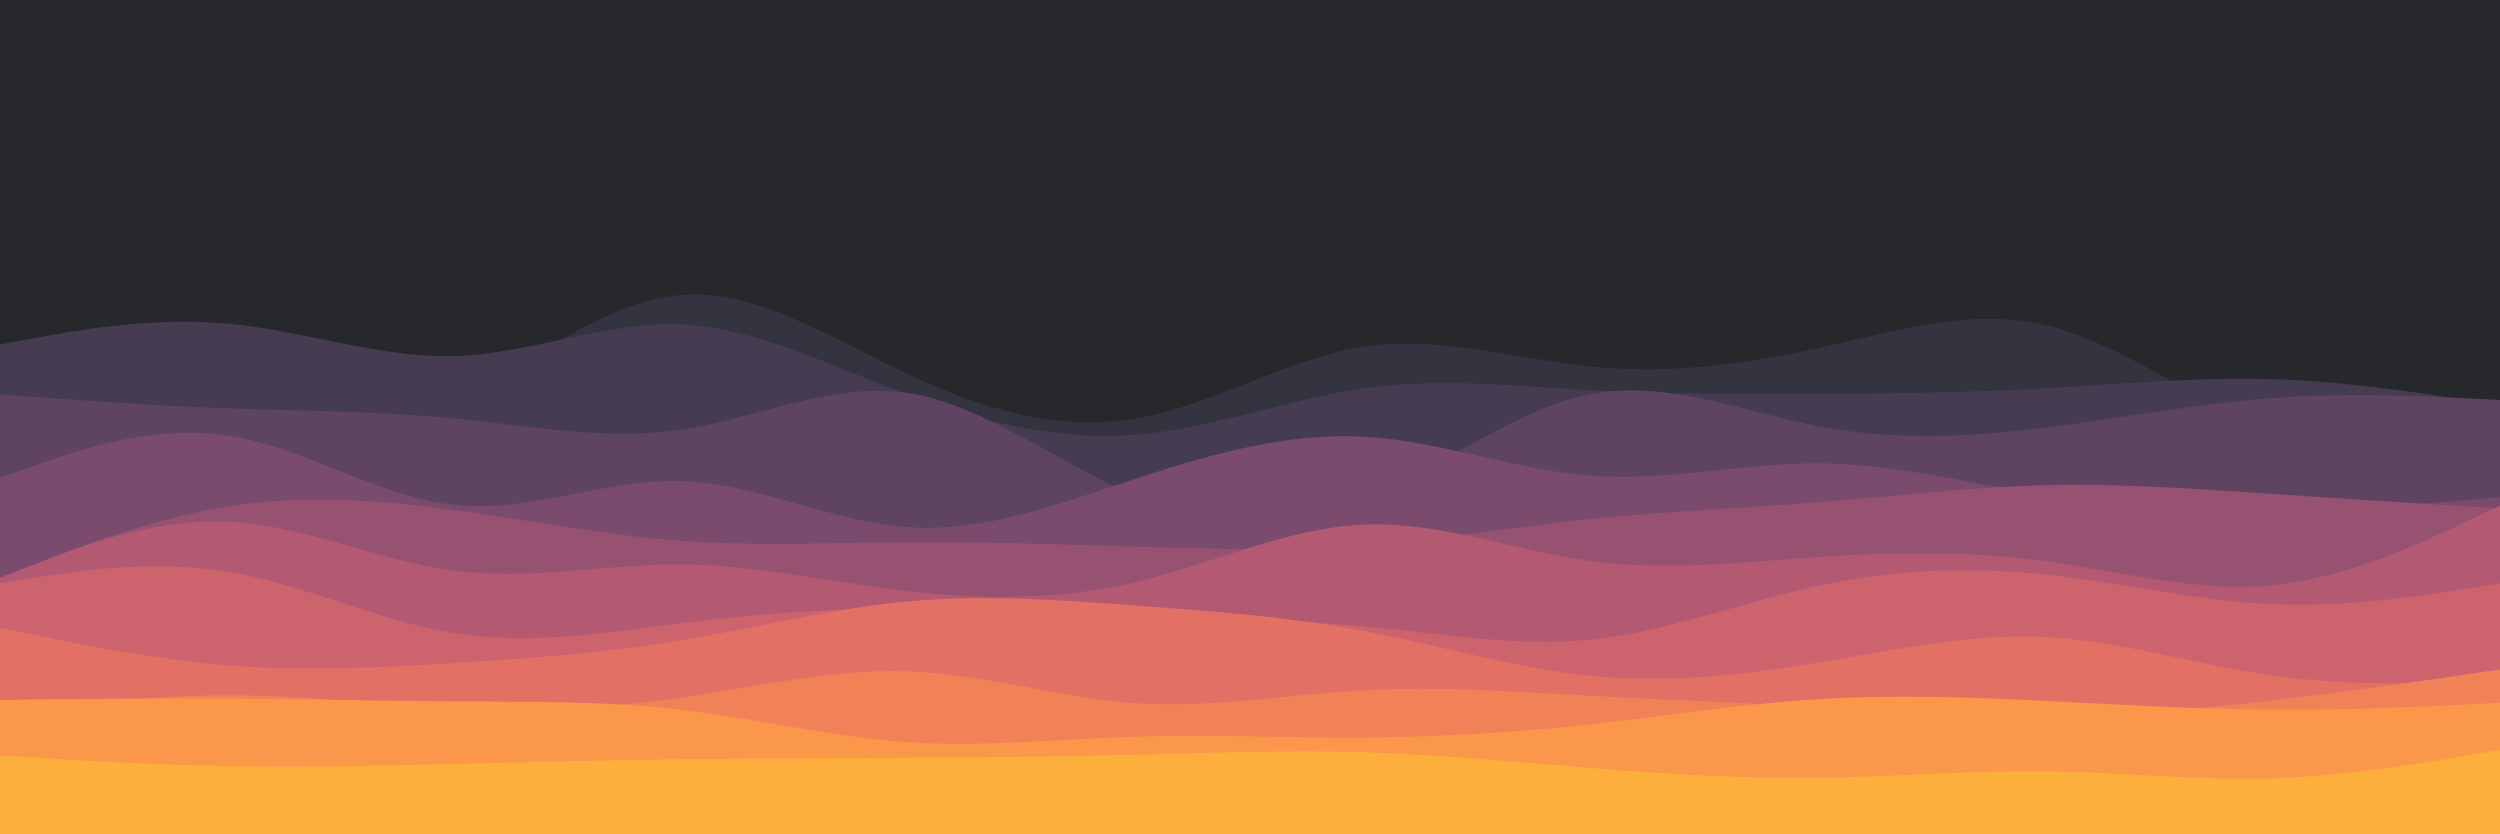
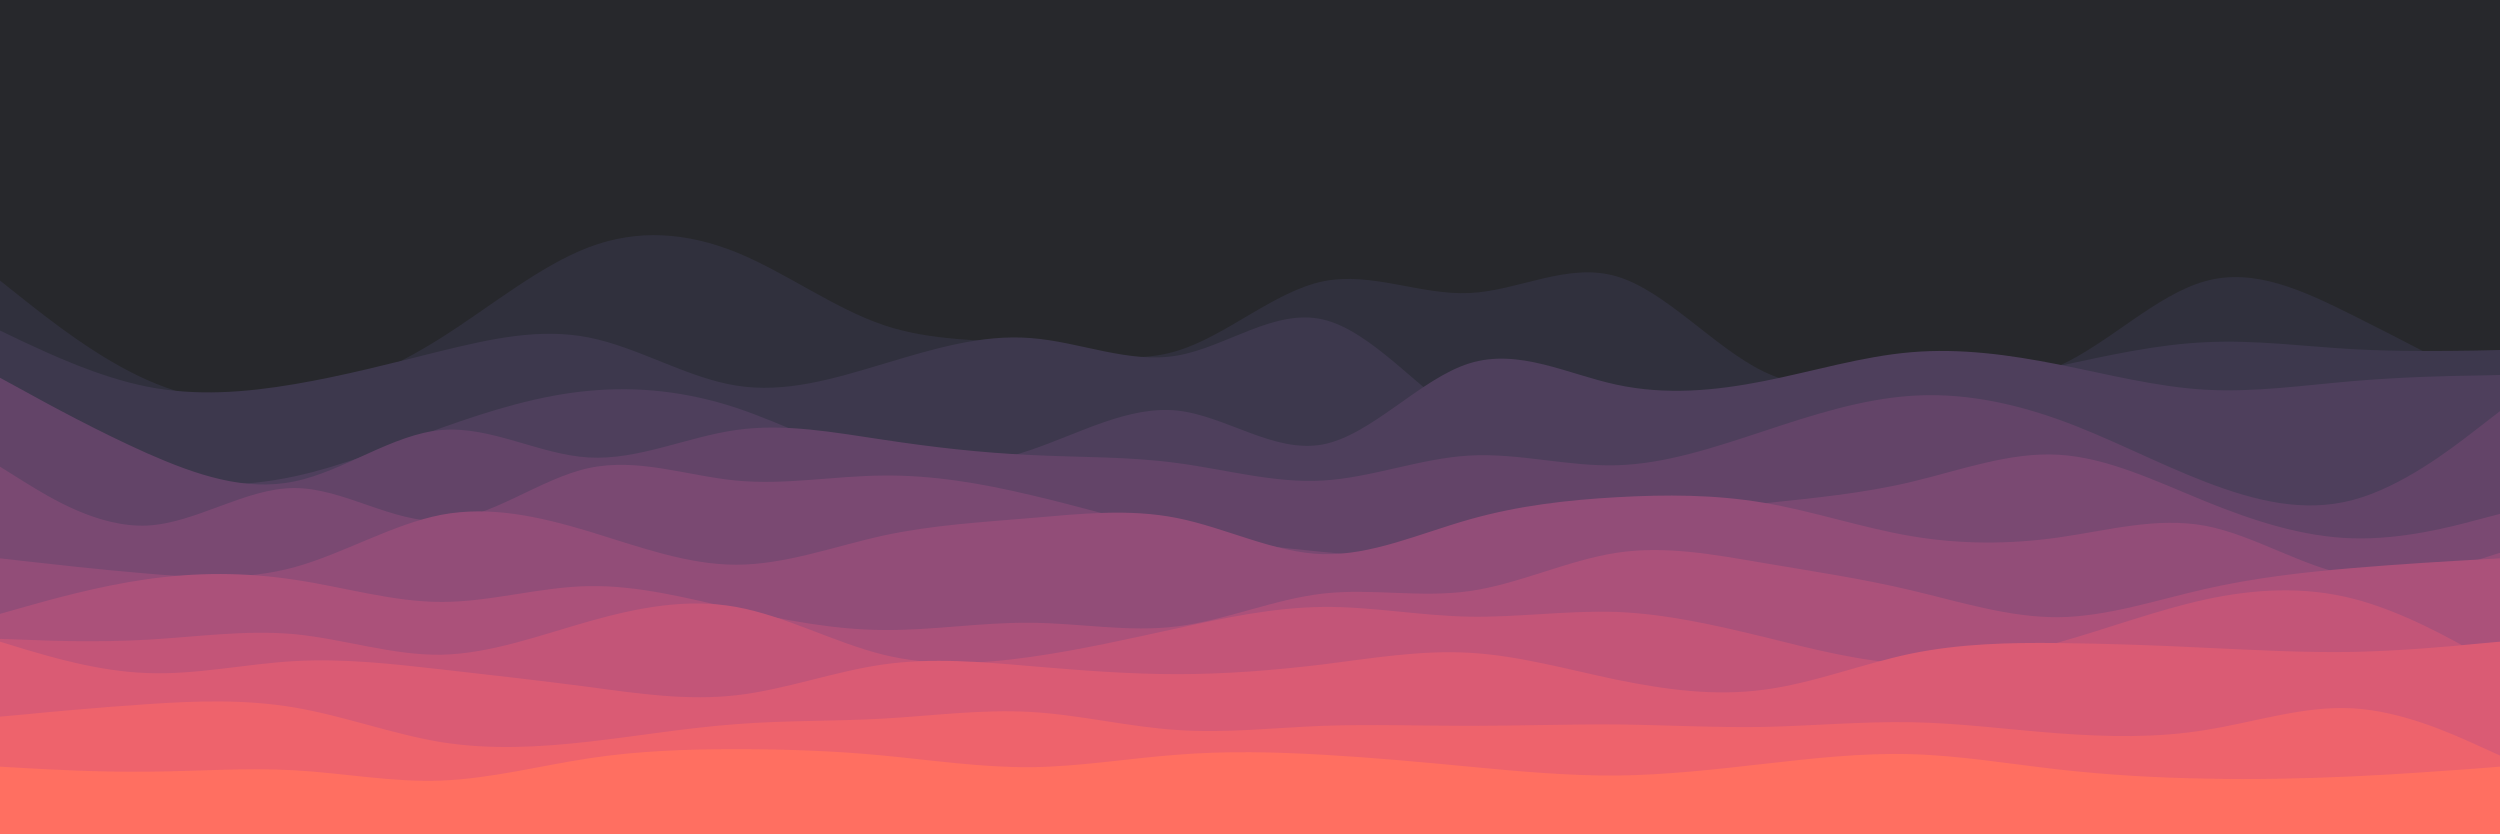
<svg xmlns="http://www.w3.org/2000/svg" id="visual" viewBox="0 0 900 300" width="900" height="300" version="1.1">
  <rect x="0" y="0" width="900" height="300" fill="#27282c" />
-   <path d="M0 69L13.7 76.2C27.3 83.3 54.7 97.7 82 99C109.3 100.3 136.7 88.7 163.8 91.7C191 94.7 218 112.3 245.2 113.7C272.3 115 299.7 100 327 97.2C354.3 94.3 381.7 103.7 409 103.8C436.3 104 463.7 95 491 97.8C518.3 100.7 545.7 115.3 573 112.5C600.3 109.7 627.7 89.3 654.8 92.2C682 95 709 121 736.2 130.5C763.3 140 790.7 133 818 120.8C845.3 108.7 872.7 91.3 886.3 82.7L900 74L900 301L886.3 301C872.7 301 845.3 301 818 301C790.7 301 763.3 301 736.2 301C709 301 682 301 654.8 301C627.7 301 600.3 301 573 301C545.7 301 518.3 301 491 301C463.7 301 436.3 301 409 301C381.7 301 354.3 301 327 301C299.7 301 272.3 301 245.2 301C218 301 191 301 163.8 301C136.7 301 109.3 301 82 301C54.7 301 27.3 301 13.7 301L0 301Z" fill="#27282c" />
-   <path d="M0 136L13.7 141.2C27.3 146.3 54.7 156.7 82 159.5C109.3 162.3 136.7 157.7 163.8 144.2C191 130.7 218 108.3 245.2 106.2C272.3 104 299.7 122 327 134.8C354.3 147.7 381.7 155.3 409 150.7C436.3 146 463.7 129 491 124.8C518.3 120.7 545.7 129.3 573 132C600.3 134.7 627.7 131.3 654.8 125.3C682 119.3 709 110.7 736.2 117C763.3 123.3 790.7 144.7 818 155.2C845.3 165.7 872.7 165.3 886.3 165.2L900 165L900 301L886.3 301C872.7 301 845.3 301 818 301C790.7 301 763.3 301 736.2 301C709 301 682 301 654.8 301C627.7 301 600.3 301 573 301C545.7 301 518.3 301 491 301C463.7 301 436.3 301 409 301C381.7 301 354.3 301 327 301C299.7 301 272.3 301 245.2 301C218 301 191 301 163.8 301C136.7 301 109.3 301 82 301C54.7 301 27.3 301 13.7 301L0 301Z" fill="#343340" />
-   <path d="M0 124L13.7 121.5C27.3 119 54.7 114 82 116.5C109.3 119 136.7 129 163.8 128.2C191 127.3 218 115.7 245.2 116.8C272.3 118 299.7 132 327 142.2C354.3 152.3 381.7 158.7 409 156.5C436.3 154.3 463.7 143.7 491 139.8C518.3 136 545.7 139 573 140.5C600.3 142 627.7 142 654.8 141.8C682 141.7 709 141.3 736.2 139.8C763.3 138.3 790.7 135.7 818 136.5C845.3 137.3 872.7 141.7 886.3 143.8L900 146L900 301L886.3 301C872.7 301 845.3 301 818 301C790.7 301 763.3 301 736.2 301C709 301 682 301 654.8 301C627.7 301 600.3 301 573 301C545.7 301 518.3 301 491 301C463.7 301 436.3 301 409 301C381.7 301 354.3 301 327 301C299.7 301 272.3 301 245.2 301C218 301 191 301 163.8 301C136.7 301 109.3 301 82 301C54.7 301 27.3 301 13.7 301L0 301Z" fill="#463c52" />
-   <path d="M0 142L13.7 143C27.3 144 54.7 146 82 147C109.3 148 136.7 148 163.8 150.7C191 153.3 218 158.7 245.2 154.7C272.3 150.7 299.7 137.3 327 141.5C354.3 145.7 381.7 167.3 409 178.5C436.3 189.7 463.7 190.3 491 179.7C518.3 169 545.7 147 573 141.8C600.3 136.7 627.7 148.3 654.8 153.5C682 158.7 709 157.3 736.2 154C763.3 150.7 790.7 145.3 818 143.3C845.3 141.3 872.7 142.7 886.3 143.3L900 144L900 301L886.3 301C872.7 301 845.3 301 818 301C790.7 301 763.3 301 736.2 301C709 301 682 301 654.8 301C627.7 301 600.3 301 573 301C545.7 301 518.3 301 491 301C463.7 301 436.3 301 409 301C381.7 301 354.3 301 327 301C299.7 301 272.3 301 245.2 301C218 301 191 301 163.8 301C136.7 301 109.3 301 82 301C54.7 301 27.3 301 13.7 301L0 301Z" fill="#5e4461" />
-   <path d="M0 172L13.7 167.2C27.3 162.3 54.7 152.7 82 156.8C109.3 161 136.7 179 163.8 181.8C191 184.7 218 172.3 245.2 173.2C272.3 174 299.7 188 327 189.8C354.3 191.7 381.7 181.3 409 172.3C436.3 163.3 463.7 155.7 491 157.2C518.3 158.7 545.7 169.3 573 171.3C600.3 173.3 627.7 166.7 654.8 166.8C682 167 709 174 736.2 178.3C763.3 182.7 790.7 184.3 818 184C845.3 183.7 872.7 181.3 886.3 180.2L900 179L900 301L886.3 301C872.7 301 845.3 301 818 301C790.7 301 763.3 301 736.2 301C709 301 682 301 654.8 301C627.7 301 600.3 301 573 301C545.7 301 518.3 301 491 301C463.7 301 436.3 301 409 301C381.7 301 354.3 301 327 301C299.7 301 272.3 301 245.2 301C218 301 191 301 163.8 301C136.7 301 109.3 301 82 301C54.7 301 27.3 301 13.7 301L0 301Z" fill="#7a4b6c" />
-   <path d="M0 208L13.7 202.7C27.3 197.3 54.7 186.7 82 182.3C109.3 178 136.7 180 163.8 183.7C191 187.3 218 192.7 245.2 194.7C272.3 196.7 299.7 195.3 327 195.2C354.3 195 381.7 196 409 196.8C436.3 197.7 463.7 198.3 491 196.3C518.3 194.3 545.7 189.7 573 186.8C600.3 184 627.7 183 654.8 180.8C682 178.7 709 175.3 736.2 174.7C763.3 174 790.7 176 818 177.8C845.3 179.7 872.7 181.3 886.3 182.2L900 183L900 301L886.3 301C872.7 301 845.3 301 818 301C790.7 301 763.3 301 736.2 301C709 301 682 301 654.8 301C627.7 301 600.3 301 573 301C545.7 301 518.3 301 491 301C463.7 301 436.3 301 409 301C381.7 301 354.3 301 327 301C299.7 301 272.3 301 245.2 301C218 301 191 301 163.8 301C136.7 301 109.3 301 82 301C54.7 301 27.3 301 13.7 301L0 301Z" fill="#975271" />
-   <path d="M0 208L13.7 202.7C27.3 197.3 54.7 186.7 82 187.8C109.3 189 136.7 202 163.8 205.5C191 209 218 203 245.2 203.2C272.3 203.3 299.7 209.7 327 212.8C354.3 216 381.7 216 409 209.5C436.3 203 463.7 190 491 188.8C518.3 187.7 545.7 198.3 573 202C600.3 205.7 627.7 202.3 654.8 200.5C682 198.7 709 198.3 736.2 202C763.3 205.7 790.7 213.3 818 210.7C845.3 208 872.7 195 886.3 188.5L900 182L900 301L886.3 301C872.7 301 845.3 301 818 301C790.7 301 763.3 301 736.2 301C709 301 682 301 654.8 301C627.7 301 600.3 301 573 301C545.7 301 518.3 301 491 301C463.7 301 436.3 301 409 301C381.7 301 354.3 301 327 301C299.7 301 272.3 301 245.2 301C218 301 191 301 163.8 301C136.7 301 109.3 301 82 301C54.7 301 27.3 301 13.7 301L0 301Z" fill="#b35971" />
-   <path d="M0 210L13.7 207.8C27.3 205.7 54.7 201.3 82 205.8C109.3 210.3 136.7 223.7 163.8 228C191 232.3 218 227.7 245.2 224.3C272.3 221 299.7 219 327 219C354.3 219 381.7 221 409 222C436.3 223 463.7 223 491 225.5C518.3 228 545.7 233 573 230.2C600.3 227.3 627.7 216.7 654.8 210.8C682 205 709 204 736.2 206.8C763.3 209.7 790.7 216.3 818 217.5C845.3 218.7 872.7 214.3 886.3 212.2L900 210L900 301L886.3 301C872.7 301 845.3 301 818 301C790.7 301 763.3 301 736.2 301C709 301 682 301 654.8 301C627.7 301 600.3 301 573 301C545.7 301 518.3 301 491 301C463.7 301 436.3 301 409 301C381.7 301 354.3 301 327 301C299.7 301 272.3 301 245.2 301C218 301 191 301 163.8 301C136.7 301 109.3 301 82 301C54.7 301 27.3 301 13.7 301L0 301Z" fill="#cc636d" />
-   <path d="M0 226L13.7 228.8C27.3 231.7 54.7 237.3 82 239.5C109.3 241.7 136.7 240.3 163.8 238.7C191 237 218 235 245.2 230.5C272.3 226 299.7 219 327 216.5C354.3 214 381.7 216 409 218C436.3 220 463.7 222 491 227.2C518.3 232.3 545.7 240.7 573 243.3C600.3 246 627.7 243 654.8 238.5C682 234 709 228 736.2 229.3C763.3 230.7 790.7 239.3 818 243.2C845.3 247 872.7 246 886.3 245.5L900 245L900 301L886.3 301C872.7 301 845.3 301 818 301C790.7 301 763.3 301 736.2 301C709 301 682 301 654.8 301C627.7 301 600.3 301 573 301C545.7 301 518.3 301 491 301C463.7 301 436.3 301 409 301C381.7 301 354.3 301 327 301C299.7 301 272.3 301 245.2 301C218 301 191 301 163.8 301C136.7 301 109.3 301 82 301C54.7 301 27.3 301 13.7 301L0 301Z" fill="#e27064" />
-   <path d="M0 257L13.7 255.3C27.3 253.7 54.7 250.3 82 250.3C109.3 250.3 136.7 253.7 163.8 254.8C191 256 218 255 245.2 251.2C272.3 247.3 299.7 240.7 327 241.7C354.3 242.7 381.7 251.3 409 253.2C436.3 255 463.7 250 491 248.5C518.3 247 545.7 249 573 250.5C600.3 252 627.7 253 654.8 254.5C682 256 709 258 736.2 257.8C763.3 257.7 790.7 255.3 818 252.2C845.3 249 872.7 245 886.3 243L900 241L900 301L886.3 301C872.7 301 845.3 301 818 301C790.7 301 763.3 301 736.2 301C709 301 682 301 654.8 301C627.7 301 600.3 301 573 301C545.7 301 518.3 301 491 301C463.7 301 436.3 301 409 301C381.7 301 354.3 301 327 301C299.7 301 272.3 301 245.2 301C218 301 191 301 163.8 301C136.7 301 109.3 301 82 301C54.7 301 27.3 301 13.7 301L0 301Z" fill="#f18258" />
-   <path d="M0 252L13.7 251.8C27.3 251.7 54.7 251.3 82 251.5C109.3 251.7 136.7 252.3 163.8 252.5C191 252.7 218 252.3 245.2 255.5C272.3 258.7 299.7 265.3 327 267.2C354.3 269 381.7 266 409 265.2C436.3 264.3 463.7 265.7 491 265.5C518.3 265.3 545.7 263.7 573 260.7C600.3 257.7 627.7 253.3 654.8 251.7C682 250 709 251 736.2 252.3C763.3 253.7 790.7 255.3 818 255.5C845.3 255.7 872.7 254.3 886.3 253.7L900 253L900 301L886.3 301C872.7 301 845.3 301 818 301C790.7 301 763.3 301 736.2 301C709 301 682 301 654.8 301C627.7 301 600.3 301 573 301C545.7 301 518.3 301 491 301C463.7 301 436.3 301 409 301C381.7 301 354.3 301 327 301C299.7 301 272.3 301 245.2 301C218 301 191 301 163.8 301C136.7 301 109.3 301 82 301C54.7 301 27.3 301 13.7 301L0 301Z" fill="#fa974a" />
-   <path d="M0 272L13.7 272.8C27.3 273.7 54.7 275.3 82 275.8C109.3 276.3 136.7 275.7 163.8 275C191 274.3 218 273.7 245.2 273.3C272.3 273 299.7 273 327 272.8C354.3 272.7 381.7 272.3 409 271.7C436.3 271 463.7 270 491 270.8C518.3 271.7 545.7 274.3 573 276.5C600.3 278.7 627.7 280.3 654.8 280C682 279.7 709 277.3 736.2 277.7C763.3 278 790.7 281 818 280.2C845.3 279.3 872.7 274.7 886.3 272.3L900 270L900 301L886.3 301C872.7 301 845.3 301 818 301C790.7 301 763.3 301 736.2 301C709 301 682 301 654.8 301C627.7 301 600.3 301 573 301C545.7 301 518.3 301 491 301C463.7 301 436.3 301 409 301C381.7 301 354.3 301 327 301C299.7 301 272.3 301 245.2 301C218 301 191 301 163.8 301C136.7 301 109.3 301 82 301C54.7 301 27.3 301 13.7 301L0 301Z" fill="#fcaf3c" />
+   <path d="M0 118L8.8 117C17.7 116 35.3 114 53 111.8C70.7 109.7 88.3 107.3 106 108.8C123.7 110.3 141.3 115.7 159 112.5C176.7 109.3 194.3 97.7 212 100C229.7 102.3 247.3 118.7 265 118.5C282.7 118.3 300.3 101.7 318 101C335.7 100.3 353.3 115.7 371 115.2C388.7 114.7 406.3 98.3 423.8 95.3C441.3 92.3 458.7 102.7 476.2 110.5C493.7 118.3 511.3 123.7 529 126.2C546.7 128.7 564.3 128.3 582 127.7C599.7 127 617.3 126 635 122.2C652.7 118.3 670.3 111.7 688 108C705.7 104.3 723.3 103.7 741 96C758.7 88.3 776.3 73.7 794 70C811.7 66.3 829.3 73.7 847 83.3C864.7 93 882.3 105 891.2 111L900 117L900 301L891.2 301C882.3 301 864.7 301 847 301C829.3 301 811.7 301 794 301C776.3 301 758.7 301 741 301C723.3 301 705.7 301 688 301C670.3 301 652.7 301 635 301C617.3 301 599.7 301 582 301C564.3 301 546.7 301 529 301C511.3 301 493.7 301 476.2 301C458.7 301 441.3 301 423.8 301C406.3 301 388.7 301 371 301C353.3 301 335.7 301 318 301C300.3 301 282.7 301 265 301C247.3 301 229.7 301 212 301C194.3 301 176.7 301 159 301C141.3 301 123.7 301 106 301C88.3 301 70.7 301 53 301C35.3 301 17.7 301 8.8 301L0 301Z" fill="#27282c" />
+   <path d="M0 101L8.8 108C17.7 115 35.3 129 53 136.8C70.7 144.7 88.3 146.3 106 143.3C123.7 140.3 141.3 132.7 159 121.5C176.7 110.3 194.3 95.7 212 89C229.7 82.3 247.3 83.7 265 90.8C282.7 98 300.3 111 318 117C335.7 123 353.3 122 371 124.2C388.7 126.3 406.3 131.7 423.8 126.3C441.3 121 458.7 105 476.2 101.3C493.7 97.7 511.3 106.3 529 105.5C546.7 104.7 564.3 94.3 582 99.5C599.7 104.7 617.3 125.3 635 133.8C652.7 142.3 670.3 138.7 688 138C705.7 137.3 723.3 139.7 741 131.8C758.7 124 776.3 106 794 101.2C811.7 96.3 829.3 104.7 847 113.5C864.7 122.3 882.3 131.7 891.2 136.3L900 141L900 301L891.2 301C882.3 301 864.7 301 847 301C829.3 301 811.7 301 794 301C776.3 301 758.7 301 741 301C723.3 301 705.7 301 688 301C670.3 301 652.7 301 635 301C617.3 301 599.7 301 582 301C564.3 301 546.7 301 529 301C511.3 301 493.7 301 476.2 301C458.7 301 441.3 301 423.8 301C406.3 301 388.7 301 371 301C353.3 301 335.7 301 318 301C300.3 301 282.7 301 265 301C247.3 301 229.7 301 212 301C194.3 301 176.7 301 159 301C141.3 301 123.7 301 106 301C88.3 301 70.7 301 53 301C35.3 301 17.7 301 8.8 301L0 301Z" fill="#30303d" />
+   <path d="M0 119L8.8 123.2C17.7 127.3 35.3 135.7 53 139.2C70.7 142.7 88.3 141.3 106 138.3C123.7 135.3 141.3 130.7 159 126.3C176.7 122 194.3 118 212 121.5C229.7 125 247.3 136 265 138.8C282.7 141.7 300.3 136.3 318 131C335.7 125.7 353.3 120.3 371 121.7C388.7 123 406.3 131 423.8 128C441.3 125 458.7 111 476.2 115C493.7 119 511.3 141 529 152C546.7 163 564.3 163 582 162.8C599.7 162.7 617.3 162.3 635 159C652.7 155.7 670.3 149.3 688 144.3C705.7 139.3 723.3 135.7 741 131.8C758.7 128 776.3 124 794 123.2C811.7 122.3 829.3 124.7 847 125.7C864.7 126.7 882.3 126.3 891.2 126.2L900 126L900 301L891.2 301C882.3 301 864.7 301 847 301C829.3 301 811.7 301 794 301C776.3 301 758.7 301 741 301C723.3 301 705.7 301 688 301C670.3 301 652.7 301 635 301C617.3 301 599.7 301 582 301C564.3 301 546.7 301 529 301C511.3 301 493.7 301 476.2 301C458.7 301 441.3 301 423.8 301C406.3 301 388.7 301 371 301C353.3 301 335.7 301 318 301C300.3 301 282.7 301 265 301C247.3 301 229.7 301 212 301C194.3 301 176.7 301 159 301C141.3 301 123.7 301 106 301C88.3 301 70.7 301 53 301C35.3 301 17.7 301 8.8 301L0 301Z" fill="#3d384d" />
+   <path d="M0 143L8.8 148.5C17.7 154 35.3 165 53 170.3C70.7 175.7 88.3 175.3 106 171.5C123.7 167.7 141.3 160.3 159 154C176.7 147.7 194.3 142.3 212 140.7C229.7 139 247.3 141 265 146.8C282.7 152.7 300.3 162.3 318 166.2C335.7 170 353.3 168 371 162C388.7 156 406.3 146 423.8 147.8C441.3 149.7 458.7 163.3 476.2 160C493.7 156.7 511.3 136.3 529 130.8C546.7 125.3 564.3 134.7 582 138.5C599.7 142.3 617.3 140.7 635 137.2C652.7 133.7 670.3 128.3 688 126.8C705.7 125.3 723.3 127.7 741 131.2C758.7 134.7 776.3 139.3 794 140.3C811.7 141.3 829.3 138.7 847 137.2C864.7 135.7 882.3 135.3 891.2 135.2L900 135L900 301L891.2 301C882.3 301 864.7 301 847 301C829.3 301 811.7 301 794 301C776.3 301 758.7 301 741 301C723.3 301 705.7 301 688 301C670.3 301 652.7 301 635 301C617.3 301 599.7 301 582 301C564.3 301 546.7 301 529 301C511.3 301 493.7 301 476.2 301C458.7 301 441.3 301 423.8 301C406.3 301 388.7 301 371 301C353.3 301 335.7 301 318 301C300.3 301 282.7 301 265 301C247.3 301 229.7 301 212 301C194.3 301 176.7 301 159 301C141.3 301 123.7 301 106 301C88.3 301 70.7 301 53 301C35.3 301 17.7 301 8.8 301L0 301Z" fill="#4e3f5c" />
+   <path d="M0 136L8.8 140.8C17.7 145.7 35.3 155.3 53 163.2C70.7 171 88.3 177 106 173.3C123.7 169.7 141.3 156.3 159 154.8C176.7 153.3 194.3 163.7 212 164.7C229.7 165.7 247.3 157.3 265 154.8C282.7 152.3 300.3 155.7 318 158.3C335.7 161 353.3 163 371 163.8C388.7 164.7 406.3 164.3 423.8 166.7C441.3 169 458.7 174 476.2 173C493.7 172 511.3 165 529 164C546.7 163 564.3 168 582 167.5C599.7 167 617.3 161 635 155.2C652.7 149.3 670.3 143.7 688 142.5C705.7 141.3 723.3 144.7 741 151C758.7 157.3 776.3 166.7 794 173.5C811.7 180.3 829.3 184.7 847 180C864.7 175.3 882.3 161.7 891.2 154.8L900 148L900 301L891.2 301C882.3 301 864.7 301 847 301C829.3 301 811.7 301 794 301C776.3 301 758.7 301 741 301C723.3 301 705.7 301 688 301C670.3 301 652.7 301 635 301C617.3 301 599.7 301 582 301C564.3 301 546.7 301 529 301C511.3 301 493.7 301 476.2 301C458.7 301 441.3 301 423.8 301C406.3 301 388.7 301 371 301C353.3 301 335.7 301 318 301C300.3 301 282.7 301 265 301C247.3 301 229.7 301 212 301C194.3 301 176.7 301 159 301C141.3 301 123.7 301 106 301C88.3 301 70.7 301 53 301C35.3 301 17.7 301 8.8 301L0 301Z" fill="#634468" />
+   <path d="M0 168L8.8 173.5C17.7 179 35.3 190 53 189.2C70.7 188.3 88.3 175.7 106 175.7C123.7 175.7 141.3 188.3 159 187.5C176.7 186.7 194.3 172.3 212 168.5C229.7 164.7 247.3 171.3 265 173C282.7 174.7 300.3 171.3 318 171.2C335.7 171 353.3 174 371 178.2C388.7 182.3 406.3 187.7 423.8 191.3C441.3 195 458.7 197 476.2 198.7C493.7 200.3 511.3 201.7 529 199.7C546.7 197.7 564.3 192.3 582 188.7C599.7 185 617.3 183 635 181.2C652.7 179.3 670.3 177.7 688 173.5C705.7 169.3 723.3 162.7 741 163.7C758.7 164.7 776.3 173.3 794 180.5C811.7 187.7 829.3 193.3 847 193.8C864.7 194.3 882.3 189.7 891.2 187.3L900 185L900 301L891.2 301C882.3 301 864.7 301 847 301C829.3 301 811.7 301 794 301C776.3 301 758.7 301 741 301C723.3 301 705.7 301 688 301C670.3 301 652.7 301 635 301C617.3 301 599.7 301 582 301C564.3 301 546.7 301 529 301C511.3 301 493.7 301 476.2 301C458.7 301 441.3 301 423.8 301C406.3 301 388.7 301 371 301C353.3 301 335.7 301 318 301C300.3 301 282.7 301 265 301C247.3 301 229.7 301 212 301C194.3 301 176.7 301 159 301C141.3 301 123.7 301 106 301C88.3 301 70.7 301 53 301C35.3 301 17.7 301 8.8 301L0 301Z" fill="#7a4972" />
+   <path d="M0 201L8.8 202C17.7 203 35.3 205 53 206.5C70.7 208 88.3 209 106 204.2C123.7 199.3 141.3 188.7 159 185.3C176.7 182 194.3 186 212 191.3C229.7 196.7 247.3 203.3 265 203.3C282.7 203.3 300.3 196.7 318 192.8C335.7 189 353.3 188 371 186.5C388.7 185 406.3 183 423.8 186.5C441.3 190 458.7 199 476.2 199.5C493.7 200 511.3 192 529 187C546.7 182 564.3 180 582 179C599.7 178 617.3 178 635 181C652.7 184 670.3 190 688 193C705.7 196 723.3 196 741 193.5C758.7 191 776.3 186 794 189.3C811.7 192.7 829.3 204.3 847 207.3C864.7 210.3 882.3 204.7 891.2 201.8L900 199L900 301L891.2 301C882.3 301 864.7 301 847 301C829.3 301 811.7 301 794 301C776.3 301 758.7 301 741 301C723.3 301 705.7 301 688 301C670.3 301 652.7 301 635 301C617.3 301 599.7 301 582 301C564.3 301 546.7 301 529 301C511.3 301 493.7 301 476.2 301C458.7 301 441.3 301 423.8 301C406.3 301 388.7 301 371 301C353.3 301 335.7 301 318 301C300.3 301 282.7 301 265 301C247.3 301 229.7 301 212 301C194.3 301 176.7 301 159 301C141.3 301 123.7 301 106 301C88.3 301 70.7 301 53 301C35.3 301 17.7 301 8.8 301L0 301Z" fill="#924d78" />
+   <path d="M0 221L8.8 218.5C17.7 216 35.3 211 53 208.5C70.7 206 88.3 206 106 208.7C123.7 211.3 141.3 216.7 159 216.7C176.7 216.7 194.3 211.3 212 211C229.7 210.7 247.3 215.3 265 219.3C282.7 223.3 300.3 226.7 318 226.8C335.7 227 353.3 224 371 224.2C388.7 224.3 406.3 227.7 423.8 225.5C441.3 223.3 458.7 215.7 476.2 213.7C493.7 211.7 511.3 215.3 529 212.8C546.7 210.3 564.3 201.7 582 199C599.7 196.3 617.3 199.7 635 202.7C652.7 205.7 670.3 208.3 688 212.5C705.7 216.7 723.3 222.3 741 222.2C758.7 222 776.3 216 794 212C811.7 208 829.3 206 847 204.5C864.7 203 882.3 202 891.2 201.5L900 201L900 301L891.2 301C882.3 301 864.7 301 847 301C829.3 301 811.7 301 794 301C776.3 301 758.7 301 741 301C723.3 301 705.7 301 688 301C670.3 301 652.7 301 635 301C617.3 301 599.7 301 582 301C564.3 301 546.7 301 529 301C511.3 301 493.7 301 476.2 301C458.7 301 441.3 301 423.8 301C406.3 301 388.7 301 371 301C353.3 301 335.7 301 318 301C300.3 301 282.7 301 265 301C247.3 301 229.7 301 212 301C194.3 301 176.7 301 159 301C141.3 301 123.7 301 106 301C88.3 301 70.7 301 53 301C35.3 301 17.7 301 8.8 301L0 301Z" fill="#ab517a" />
+   <path d="M0 230L8.8 230.3C17.7 230.7 35.3 231.3 53 230.3C70.7 229.3 88.3 226.7 106 228.3C123.7 230 141.3 236 159 235.7C176.7 235.3 194.3 228.7 212 223.7C229.7 218.7 247.3 215.3 265 218.5C282.7 221.7 300.3 231.3 318 235.7C335.7 240 353.3 239 371 236.5C388.7 234 406.3 230 423.8 226.2C441.3 222.3 458.7 218.7 476.2 218.5C493.7 218.3 511.3 221.7 529 222C546.7 222.3 564.3 219.7 582 220.3C599.7 221 617.3 225 635 229.3C652.7 233.7 670.3 238.3 688 239C705.7 239.7 723.3 236.3 741 231.3C758.7 226.3 776.3 219.7 794 215.8C811.7 212 829.3 211 847 215.5C864.7 220 882.3 230 891.2 235L900 240L900 301L891.2 301C882.3 301 864.7 301 847 301C829.3 301 811.7 301 794 301C776.3 301 758.7 301 741 301C723.3 301 705.7 301 688 301C670.3 301 652.7 301 635 301C617.3 301 599.7 301 582 301C564.3 301 546.7 301 529 301C511.3 301 493.7 301 476.2 301C458.7 301 441.3 301 423.8 301C406.3 301 388.7 301 371 301C353.3 301 335.7 301 318 301C300.3 301 282.7 301 265 301C247.3 301 229.7 301 212 301C194.3 301 176.7 301 159 301C141.3 301 123.7 301 106 301C88.3 301 70.7 301 53 301C35.3 301 17.7 301 8.8 301L0 301Z" fill="#c35578" />
+   <path d="M0 231L8.8 233.7C17.7 236.3 35.3 241.7 53 242.3C70.7 243 88.3 239 106 238C123.7 237 141.3 239 159 241C176.7 243 194.3 245 212 247.3C229.7 249.7 247.3 252.3 265 250.3C282.7 248.3 300.3 241.7 318 239.2C335.7 236.7 353.3 238.3 371 239.8C388.7 241.3 406.3 242.7 423.8 242.7C441.3 242.7 458.7 241.3 476.2 239.2C493.7 237 511.3 234 529 235C546.7 236 564.3 241 582 244.7C599.7 248.3 617.3 250.7 635 248.3C652.7 246 670.3 239 688 235.3C705.7 231.7 723.3 231.3 741 231.5C758.7 231.7 776.3 232.3 794 233.2C811.7 234 829.3 235 847 234.7C864.7 234.3 882.3 232.7 891.2 231.8L900 231L900 301L891.2 301C882.3 301 864.7 301 847 301C829.3 301 811.7 301 794 301C776.3 301 758.7 301 741 301C723.3 301 705.7 301 688 301C670.3 301 652.7 301 635 301C617.3 301 599.7 301 582 301C564.3 301 546.7 301 529 301C511.3 301 493.7 301 476.2 301C458.7 301 441.3 301 423.8 301C406.3 301 388.7 301 371 301C353.3 301 335.7 301 318 301C300.3 301 282.7 301 265 301C247.3 301 229.7 301 212 301C194.3 301 176.7 301 159 301C141.3 301 123.7 301 106 301C88.3 301 70.7 301 53 301C35.3 301 17.7 301 8.8 301L0 301Z" fill="#da5b74" />
+   <path d="M0 258L8.8 257.2C17.7 256.3 35.3 254.7 53 253.5C70.7 252.3 88.3 251.7 106 254.7C123.7 257.7 141.3 264.3 159 267.2C176.7 270 194.3 269 212 267C229.7 265 247.3 262 265 260.7C282.7 259.3 300.3 259.7 318 258.7C335.7 257.7 353.3 255.3 371 256.3C388.7 257.3 406.3 261.7 423.8 262.8C441.3 264 458.7 262 476.2 261.3C493.7 260.7 511.3 261.3 529 261.3C546.7 261.3 564.3 260.7 582 260.8C599.7 261 617.3 262 635 261.7C652.7 261.3 670.3 259.7 688 260C705.7 260.3 723.3 262.7 741 264C758.7 265.3 776.3 265.7 794 262.8C811.7 260 829.3 254 847 255C864.7 256 882.3 264 891.2 268L900 272L900 301L891.2 301C882.3 301 864.7 301 847 301C829.3 301 811.7 301 794 301C776.3 301 758.7 301 741 301C723.3 301 705.7 301 688 301C670.3 301 652.7 301 635 301C617.3 301 599.7 301 582 301C564.3 301 546.7 301 529 301C511.3 301 493.7 301 476.2 301C458.7 301 441.3 301 423.8 301C406.3 301 388.7 301 371 301C353.3 301 335.7 301 318 301C300.3 301 282.7 301 265 301C247.3 301 229.7 301 212 301C194.3 301 176.7 301 159 301C141.3 301 123.7 301 106 301C88.3 301 70.7 301 53 301C35.3 301 17.7 301 8.8 301L0 301Z" fill="#ee636c" />
+   <path d="M0 276L8.8 276.5C17.7 277 35.3 278 53 277.8C70.7 277.7 88.3 276.3 106 277.3C123.7 278.3 141.3 281.7 159 281C176.7 280.3 194.3 275.7 212 273C229.7 270.3 247.3 269.7 265 269.7C282.7 269.7 300.3 270.3 318 272C335.7 273.7 353.3 276.3 371 276.2C388.7 276 406.3 273 423.8 271.7C441.3 270.3 458.7 270.7 476.2 271.7C493.7 272.7 511.3 274.3 529 276C546.7 277.7 564.3 279.3 582 279.2C599.7 279 617.3 277 635 275C652.7 273 670.3 271 688 271.5C705.7 272 723.3 275 741 277C758.7 279 776.3 280 794 280.3C811.7 280.7 829.3 280.3 847 279.5C864.7 278.7 882.3 277.3 891.2 276.7L900 276L900 301L891.2 301C882.3 301 864.7 301 847 301C829.3 301 811.7 301 794 301C776.3 301 758.7 301 741 301C723.3 301 705.7 301 688 301C670.3 301 652.7 301 635 301C617.3 301 599.7 301 582 301C564.3 301 546.7 301 529 301C511.3 301 493.7 301 476.2 301C458.7 301 441.3 301 423.8 301C406.3 301 388.7 301 371 301C353.3 301 335.7 301 318 301C300.3 301 282.7 301 265 301C247.3 301 229.7 301 212 301C194.3 301 176.7 301 159 301C141.3 301 123.7 301 106 301C88.3 301 70.7 301 53 301C35.3 301 17.7 301 8.8 301L0 301Z" fill="#ff6f61" />
</svg>
